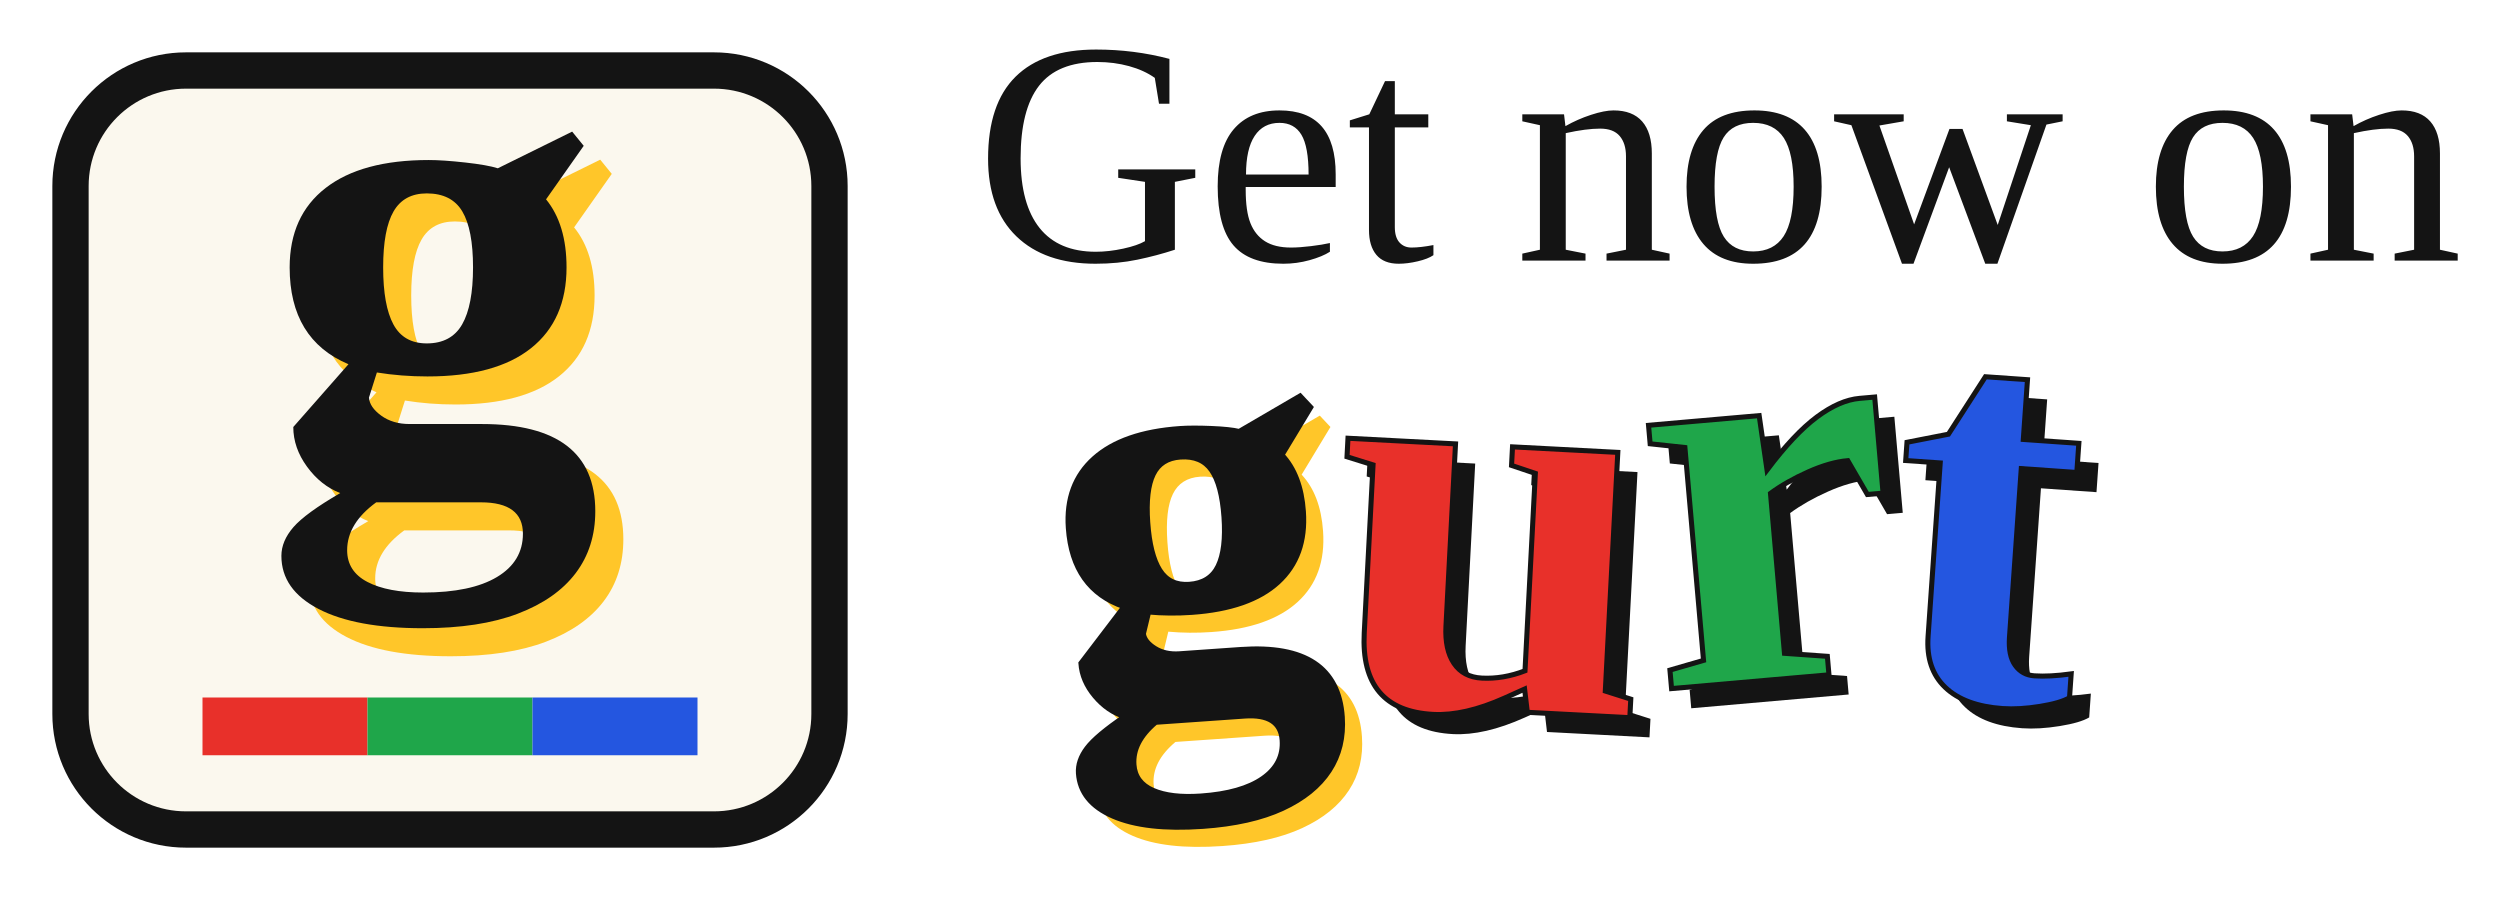
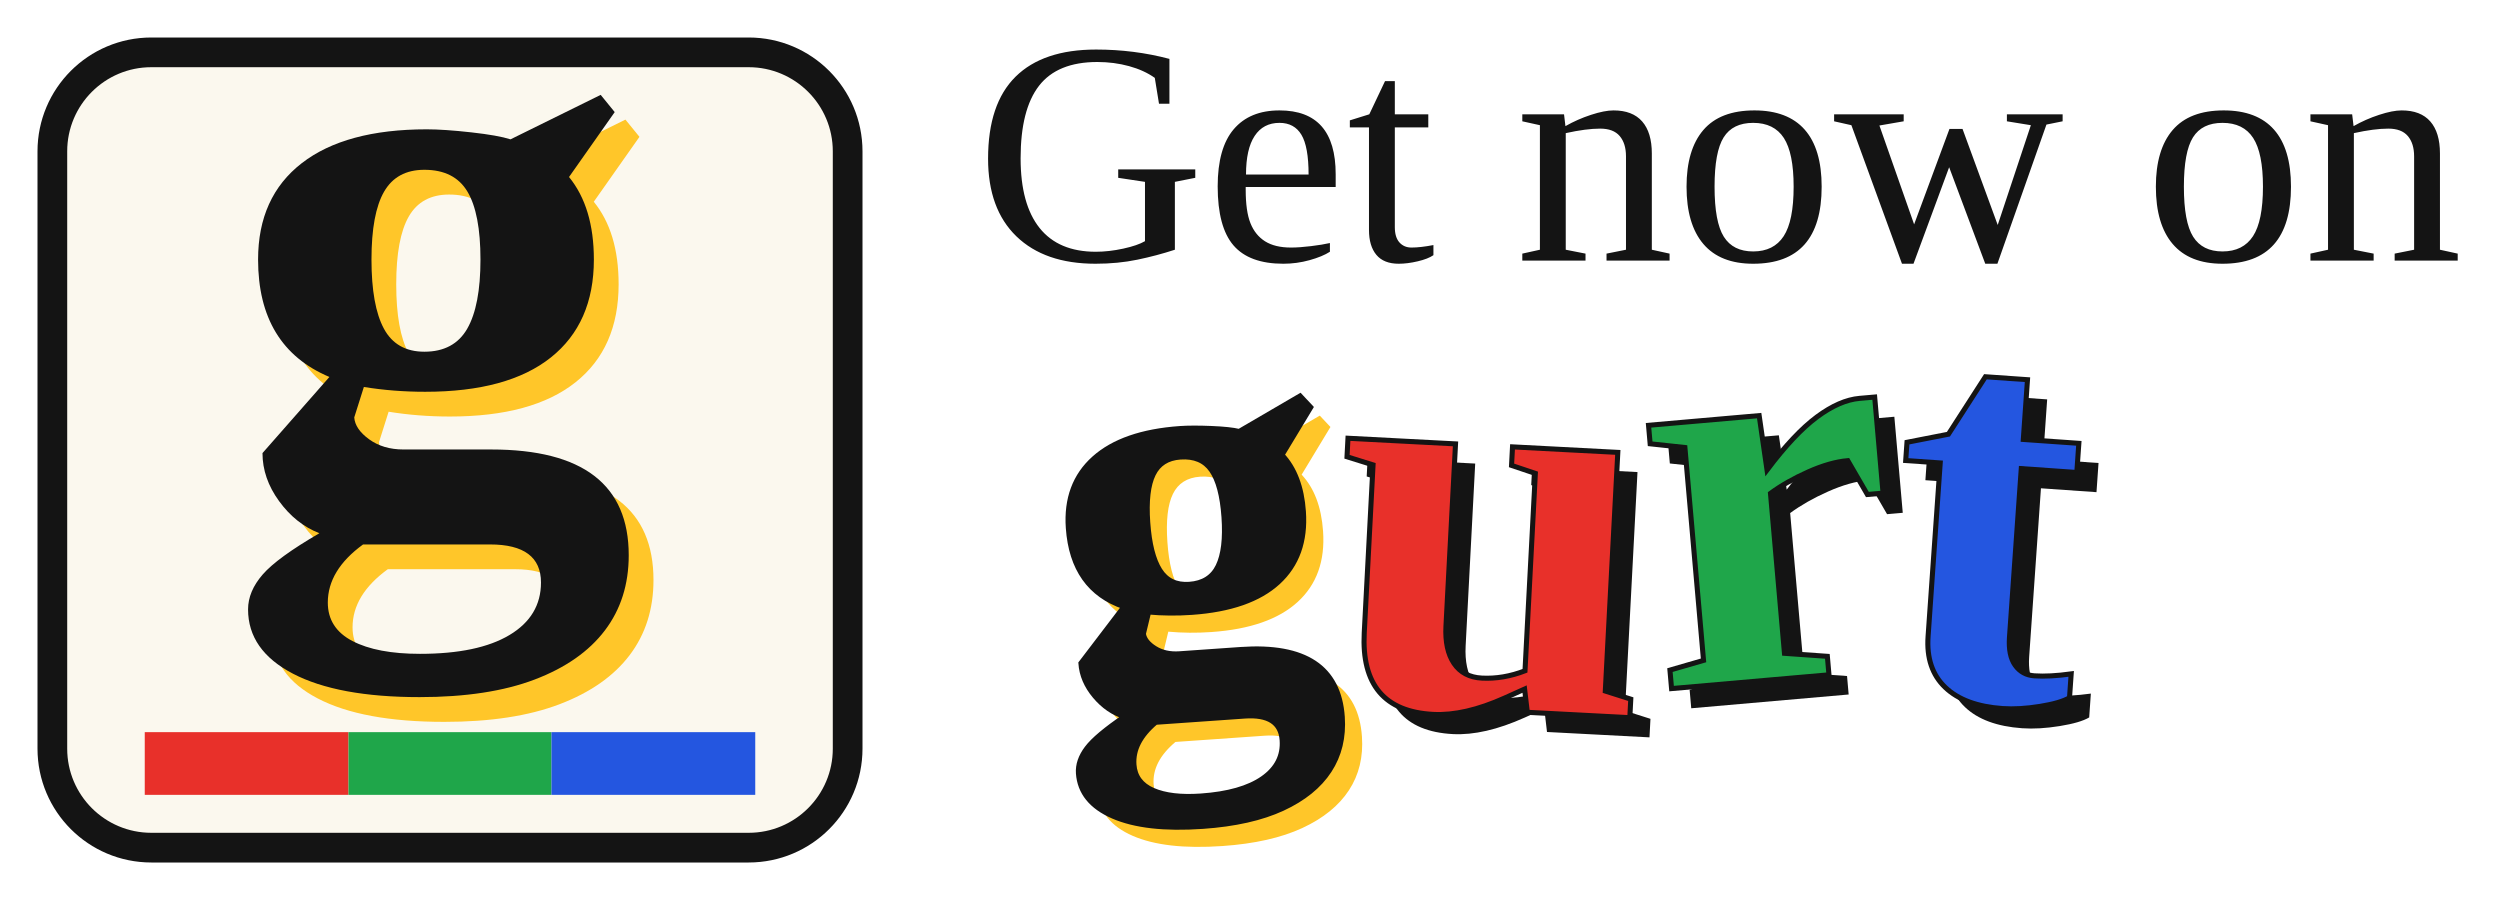
<svg xmlns="http://www.w3.org/2000/svg" viewBox="0 0 2000 720" role="img" aria-label="Get now on gurt">
  <svg x="30" y="30" width="660" height="660" viewBox="0 0 1000 1000">
-     <rect x="40" y="40" width="920" height="920" rx="140" fill="#fbf8ee" stroke="#141414" stroke-width="44" />
-     <path transform="translate(308 569) scale(0.4005 -0.4005)" d="M257 347Q79 422 79 640Q79 796 188.0 880.5Q297 965 500 965Q543 965 610.5 957.5Q678 950 709 940L934 1051L969 1008L855 846Q917 770 917 640Q917 481 809.5 395.5Q702 310 496 310Q417 310 343 322L319 246Q321 217 356.0 191.5Q391 166 442 166H661Q1004 166 1004 -98Q1004 -207 944.5 -285.5Q885 -364 769.5 -408.0Q654 -452 482 -452Q278 -452 166.0 -393.5Q54 -335 54 -233Q54 -188 90.5 -146.0Q127 -104 232 -43Q173 -20 131.5 37.0Q90 94 90 157ZM785 -166Q785 -71 658 -71H341Q253 -135 253 -216Q253 -280 314.5 -312.0Q376 -344 483 -344Q628 -344 706.5 -297.0Q785 -250 785 -166ZM494 410Q568 410 601.0 467.5Q634 525 634 640Q634 755 601.5 809.5Q569 864 494 864Q425 864 393.5 809.5Q362 755 362 640Q362 525 393.0 467.5Q424 410 494 410Z" fill="#ffc629" />
-     <path transform="translate(274 535) scale(0.4005 -0.4005)" d="M257 347Q79 422 79 640Q79 796 188.0 880.5Q297 965 500 965Q543 965 610.5 957.5Q678 950 709 940L934 1051L969 1008L855 846Q917 770 917 640Q917 481 809.5 395.5Q702 310 496 310Q417 310 343 322L319 246Q321 217 356.0 191.5Q391 166 442 166H661Q1004 166 1004 -98Q1004 -207 944.5 -285.5Q885 -364 769.5 -408.0Q654 -452 482 -452Q278 -452 166.0 -393.5Q54 -335 54 -233Q54 -188 90.5 -146.0Q127 -104 232 -43Q173 -20 131.5 37.0Q90 94 90 157ZM785 -166Q785 -71 658 -71H341Q253 -135 253 -216Q253 -280 314.5 -312.0Q376 -344 483 -344Q628 -344 706.5 -297.0Q785 -250 785 -166ZM494 410Q568 410 601.0 467.5Q634 525 634 640Q634 755 601.5 809.5Q569 864 494 864Q425 864 393.5 809.5Q362 755 362 640Q362 525 393.0 467.5Q424 410 494 410Z" fill="#141414" />
-     <rect x="200" y="800" width="200" height="70" fill="#e8302a" />
-     <rect x="400" y="800" width="200" height="70" fill="#1fa64a" />
-     <rect x="600" y="800" width="200" height="70" fill="#2456e0" />
+     <rect x="18" y="18" width="964" height="964" rx="120" fill="#fbf8ee" stroke="#141414" stroke-width="36" />
+     <path transform="translate(259 610) scale(0.4857 -0.4857)" d="M257 347Q79 422 79 640Q79 796 188.0 880.5Q297 965 500 965Q543 965 610.5 957.5Q678 950 709 940L934 1051L969 1008L855 846Q917 770 917 640Q917 481 809.5 395.5Q702 310 496 310Q417 310 343 322L319 246Q321 217 356.0 191.5Q391 166 442 166H661Q1004 166 1004 -98Q1004 -207 944.5 -285.5Q885 -364 769.5 -408.0Q654 -452 482 -452Q278 -452 166.0 -393.5Q54 -335 54 -233Q54 -188 90.5 -146.0Q127 -104 232 -43Q173 -20 131.5 37.0Q90 94 90 157ZM785 -166Q785 -71 658 -71H341Q253 -135 253 -216Q253 -280 314.5 -312.0Q376 -344 483 -344Q628 -344 706.5 -297.0Q785 -250 785 -166ZM494 410Q568 410 601.0 467.5Q634 525 634 640Q634 755 601.5 809.5Q569 864 494 864Q425 864 393.5 809.5Q362 755 362 640Q362 525 393.0 467.5Q424 410 494 410Z" fill="#ffc629" />
+     <path transform="translate(229 580) scale(0.4857 -0.4857)" d="M257 347Q79 422 79 640Q79 796 188.0 880.5Q297 965 500 965Q543 965 610.5 957.5Q678 950 709 940L934 1051L969 1008L855 846Q917 770 917 640Q917 481 809.5 395.5Q702 310 496 310Q417 310 343 322L319 246Q321 217 356.0 191.5Q391 166 442 166H661Q1004 166 1004 -98Q1004 -207 944.5 -285.5Q885 -364 769.5 -408.0Q654 -452 482 -452Q278 -452 166.0 -393.5Q54 -335 54 -233Q54 -188 90.5 -146.0Q127 -104 232 -43Q173 -20 131.5 37.0Q90 94 90 157ZM785 -166Q785 -71 658 -71H341Q253 -135 253 -216Q253 -280 314.5 -312.0Q376 -344 483 -344Q628 -344 706.5 -297.0Q785 -250 785 -166ZM494 410Q568 410 601.0 467.5Q634 525 634 640Q634 755 601.5 809.5Q569 864 494 864Q425 864 393.5 809.5Q362 755 362 640Q362 525 393.0 467.5Q424 410 494 410Z" fill="#141414" />
+     <rect x="130" y="842" width="247" height="76" fill="#e8302a" />
+     <rect x="377" y="842" width="246" height="76" fill="#1fa64a" />
+     <rect x="623" y="842" width="247" height="76" fill="#2456e0" />
  </svg>
  <path transform="translate(780 208.5) scale(1.2752)" d="M125.391 -6.836Q114.062 -3.125 101.855 -0.586Q89.648 1.953 75.586 1.953Q43.75 1.953 25.977 -15.234Q8.203 -32.422 8.203 -63.965Q8.203 -98.34 25.439 -115.381Q42.676 -132.422 75.977 -132.422Q99.805 -132.422 121.973 -126.562V-98.438H115.43L112.793 -114.648Q106.055 -119.434 96.631 -122.021Q87.207 -124.609 76.758 -124.609Q51.758 -124.609 40.186 -109.717Q28.613 -94.824 28.613 -64.16Q28.613 -35.352 40.527 -20.459Q52.441 -5.566 75.781 -5.566Q83.984 -5.566 92.969 -7.52Q101.953 -9.473 106.641 -12.207V-49.414L89.844 -51.953V-57.227H138.184V-51.953L125.391 -49.414ZM169.824 -46.191V-44.434Q169.824 -30.957 172.803 -23.486Q175.781 -16.016 181.982 -12.109Q188.184 -8.203 198.242 -8.203Q203.516 -8.203 210.742 -9.082Q217.969 -9.961 222.656 -11.035V-5.566Q217.969 -2.539 209.912 -0.293Q201.855 1.953 193.457 1.953Q172.07 1.953 162.158 -9.57Q152.246 -21.094 152.246 -46.582Q152.246 -70.605 162.305 -82.422Q172.363 -94.238 191.016 -94.238Q226.27 -94.238 226.27 -54.199V-46.191ZM191.016 -86.426Q180.859 -86.426 175.439 -78.223Q170.02 -70.02 170.02 -54.004H209.277Q209.277 -71.484 204.785 -78.955Q200.293 -86.426 191.016 -86.426ZM265.82 1.953Q256.445 1.953 251.807 -3.613Q247.168 -9.18 247.168 -19.238V-83.594H235.156V-87.988L247.363 -91.797L257.227 -112.598H263.379V-91.797H284.375V-83.594H263.379V-20.996Q263.379 -14.648 266.26 -11.426Q269.141 -8.203 273.828 -8.203Q279.492 -8.203 287.598 -9.766V-3.418Q284.18 -1.074 277.734 0.439Q271.289 1.953 265.82 1.953ZM370.41 -84.375Q377.93 -88.672 386.426 -91.455Q394.922 -94.238 400.586 -94.238Q412.5 -94.238 418.555 -87.305Q424.609 -80.371 424.609 -67.188V-6.836L435.742 -4.395V0.0H396.191V-4.395L408.398 -6.836V-65.43Q408.398 -73.535 404.443 -78.174Q400.488 -82.812 392.188 -82.812Q383.398 -82.812 370.605 -79.98V-6.836L383.008 -4.395V0.0H343.359V-4.395L354.395 -6.836V-84.961L343.359 -87.402V-91.797H369.531ZM531.152 -46.387Q531.152 1.953 488.184 1.953Q467.48 1.953 456.934 -10.449Q446.387 -22.852 446.387 -46.387Q446.387 -69.629 456.934 -81.934Q467.48 -94.238 488.965 -94.238Q509.863 -94.238 520.508 -82.178Q531.152 -70.117 531.152 -46.387ZM513.574 -46.387Q513.574 -67.48 507.422 -76.953Q501.27 -86.426 488.184 -86.426Q475.391 -86.426 469.678 -77.344Q463.965 -68.262 463.965 -46.387Q463.965 -24.219 469.775 -14.99Q475.586 -5.762 488.184 -5.762Q501.074 -5.762 507.324 -15.332Q513.574 -24.902 513.574 -46.387ZM641.406 1.953H633.789L611.133 -58.594L588.77 1.953H581.543L549.805 -84.961L538.965 -87.402V-91.797H582.617V-87.402L567.383 -84.766L589.16 -22.754L611.328 -82.617H619.531L641.602 -22.363L662.402 -84.961L647.363 -87.402V-91.797H682.324V-87.402L672.168 -85.352ZM825.586 -46.387Q825.586 1.953 782.617 1.953Q761.914 1.953 751.367 -10.449Q740.82 -22.852 740.82 -46.387Q740.82 -69.629 751.367 -81.934Q761.914 -94.238 783.398 -94.238Q804.297 -94.238 814.941 -82.178Q825.586 -70.117 825.586 -46.387ZM808.008 -46.387Q808.008 -67.48 801.855 -76.953Q795.703 -86.426 782.617 -86.426Q769.824 -86.426 764.111 -77.344Q758.398 -68.262 758.398 -46.387Q758.398 -24.219 764.209 -14.99Q770.02 -5.762 782.617 -5.762Q795.508 -5.762 801.758 -15.332Q808.008 -24.902 808.008 -46.387ZM864.844 -84.375Q872.363 -88.672 880.859 -91.455Q889.355 -94.238 895.02 -94.238Q906.934 -94.238 912.988 -87.305Q919.043 -80.371 919.043 -67.188V-6.836L930.176 -4.395V0.0H890.625V-4.395L902.832 -6.836V-65.43Q902.832 -73.535 898.877 -78.174Q894.922 -82.812 886.621 -82.812Q877.832 -82.812 865.039 -79.98V-6.836L877.441 -4.395V0.0H837.793V-4.395L848.828 -6.836V-84.961L837.793 -87.402V-91.797H863.965Z" fill="#141414" />
  <svg x="840" y="284" width="854" height="406" viewBox="-6 -1223 3791 1805">
    <path transform="translate(70 70) rotate(-4 529 -300) translate(0 0) scale(1 -1)" d="M257 347Q79 422 79 640Q79 796 188.0 880.5Q297 965 500 965Q543 965 610.5 957.5Q678 950 709 940L934 1051L969 1008L855 846Q917 770 917 640Q917 481 809.5 395.5Q702 310 496 310Q417 310 343 322L319 246Q321 217 356.0 191.5Q391 166 442 166H661Q1004 166 1004 -98Q1004 -207 944.5 -285.5Q885 -364 769.5 -408.0Q654 -452 482 -452Q278 -452 166.0 -393.5Q54 -335 54 -233Q54 -188 90.5 -146.0Q127 -104 232 -43Q173 -20 131.5 37.0Q90 94 90 157ZM785 -166Q785 -71 658 -71H341Q253 -135 253 -216Q253 -280 314.5 -312.0Q376 -344 483 -344Q628 -344 706.5 -297.0Q785 -250 785 -166ZM494 410Q568 410 601.0 467.5Q634 525 634 640Q634 755 601.5 809.5Q569 864 494 864Q425 864 393.5 809.5Q362 755 362 640Q362 525 393.0 467.5Q424 410 494 410Z" fill="#ffc629" />
    <path transform="translate(70 70) rotate(3 1552 -418) translate(994 40) scale(1 -1)" d="M705 82 637 47Q497 -25 385 -25Q125 -25 125 252V850L31 874V940H414V291Q414 207 449.5 160.0Q485 113 551 113Q627 113 703 147V850L617 874V940H992V90L1084 66V0H719Z" fill="#141414" />
    <path transform="translate(70 70) rotate(-5 2563 -555) translate(2103 -70) scale(1 -1)" d="M461 745Q569 865 654.5 917.5Q740 970 811 970H865V627H809L750 753Q687 753 607.0 725.5Q527 698 466 661V90L617 66V0H55V66L177 90V850L55 874V940H450Z" fill="#141414" />
    <path transform="translate(70 70) rotate(4 3335 -556) translate(2982 10) scale(1 -1)" d="M438 -20Q303 -20 229.5 41.0Q156 102 156 217V836H33V901L178 940L295 1153H445V940H643V836H445V235Q445 170 472.0 137.0Q499 104 543 104Q596 104 673 120V35Q643 14 570.5 -3.0Q498 -20 438 -20Z" fill="#141414" />
    <path transform="rotate(-4 529 -300) translate(0 0) scale(1 -1)" d="M257 347Q79 422 79 640Q79 796 188.0 880.5Q297 965 500 965Q543 965 610.5 957.5Q678 950 709 940L934 1051L969 1008L855 846Q917 770 917 640Q917 481 809.5 395.5Q702 310 496 310Q417 310 343 322L319 246Q321 217 356.0 191.5Q391 166 442 166H661Q1004 166 1004 -98Q1004 -207 944.5 -285.5Q885 -364 769.5 -408.0Q654 -452 482 -452Q278 -452 166.0 -393.5Q54 -335 54 -233Q54 -188 90.5 -146.0Q127 -104 232 -43Q173 -20 131.5 37.0Q90 94 90 157ZM785 -166Q785 -71 658 -71H341Q253 -135 253 -216Q253 -280 314.5 -312.0Q376 -344 483 -344Q628 -344 706.5 -297.0Q785 -250 785 -166ZM494 410Q568 410 601.0 467.5Q634 525 634 640Q634 755 601.5 809.5Q569 864 494 864Q425 864 393.5 809.5Q362 755 362 640Q362 525 393.0 467.5Q424 410 494 410Z" fill="#141414" stroke="#141414" stroke-width="18" />
    <path transform="rotate(3 1552 -418) translate(994 40) scale(1 -1)" d="M705 82 637 47Q497 -25 385 -25Q125 -25 125 252V850L31 874V940H414V291Q414 207 449.5 160.0Q485 113 551 113Q627 113 703 147V850L617 874V940H992V90L1084 66V0H719Z" fill="#e8302a" stroke="#141414" stroke-width="18" />
    <path transform="rotate(-5 2563 -555) translate(2103 -70) scale(1 -1)" d="M461 745Q569 865 654.5 917.5Q740 970 811 970H865V627H809L750 753Q687 753 607.0 725.5Q527 698 466 661V90L617 66V0H55V66L177 90V850L55 874V940H450Z" fill="#1fa64a" stroke="#141414" stroke-width="18" />
    <path transform="rotate(4 3335 -556) translate(2982 10) scale(1 -1)" d="M438 -20Q303 -20 229.5 41.0Q156 102 156 217V836H33V901L178 940L295 1153H445V940H643V836H445V235Q445 170 472.0 137.0Q499 104 543 104Q596 104 673 120V35Q643 14 570.5 -3.0Q498 -20 438 -20Z" fill="#2456e0" stroke="#141414" stroke-width="18" />
  </svg>
</svg>
